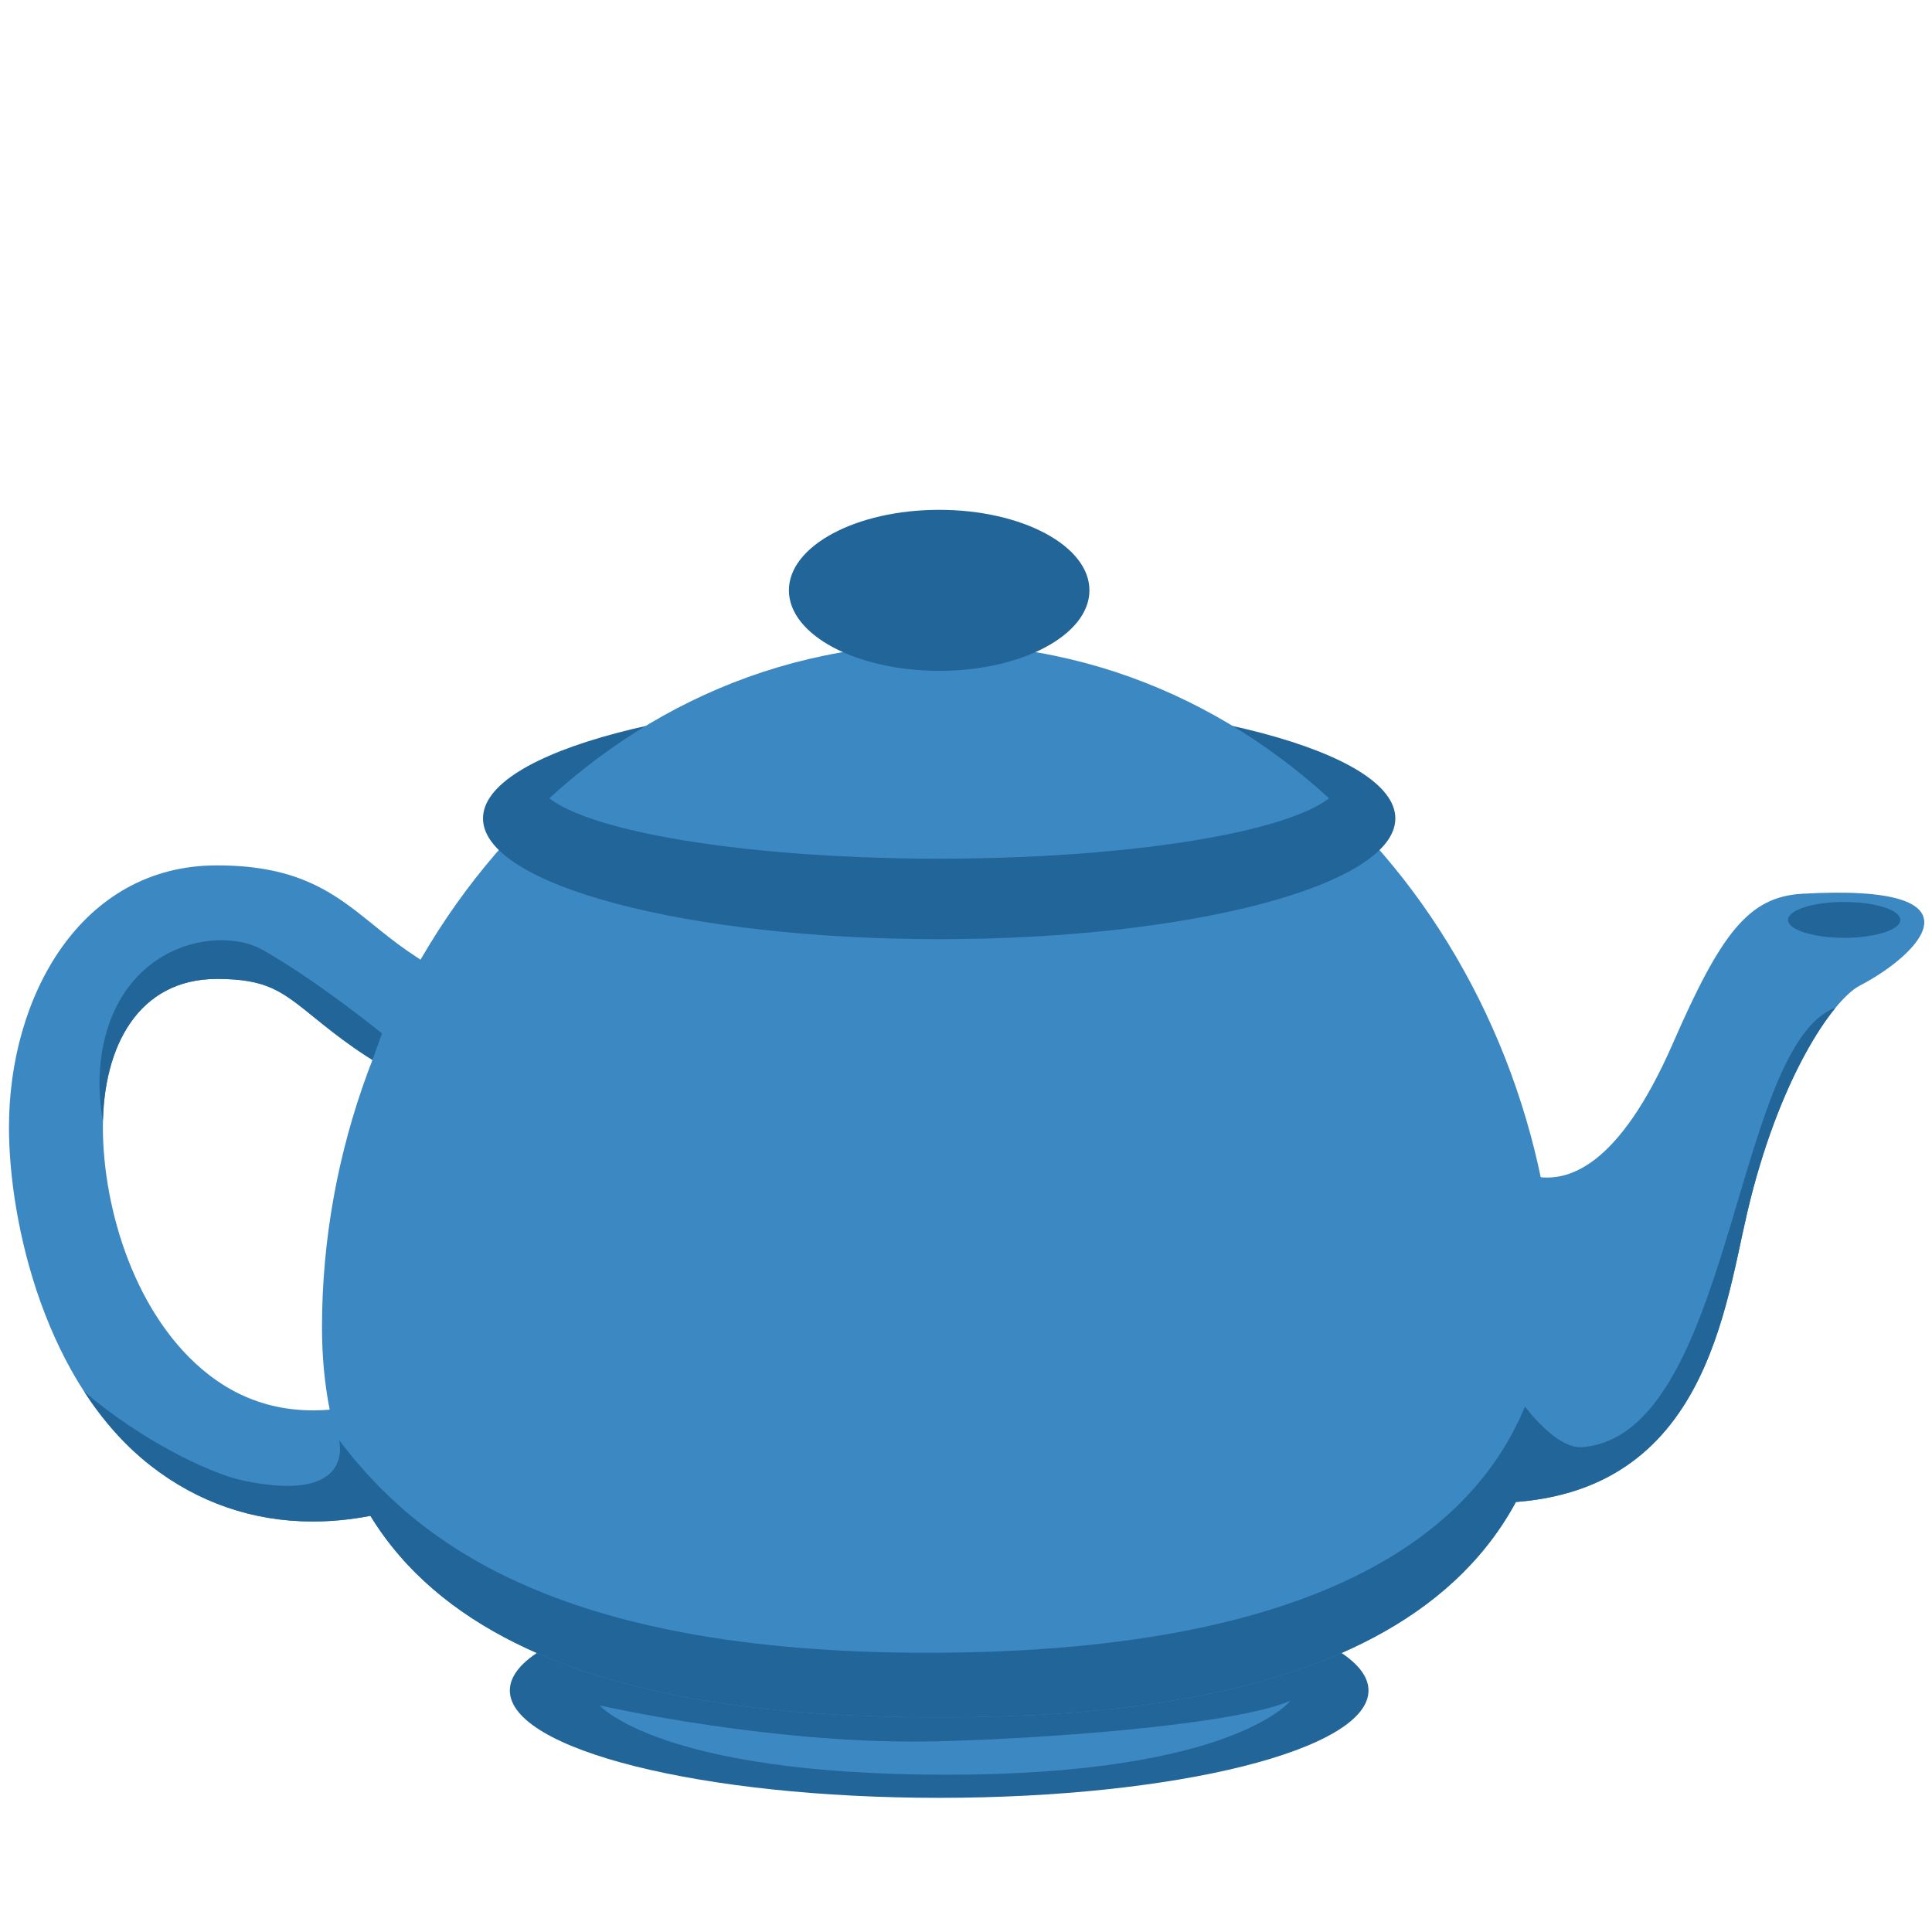
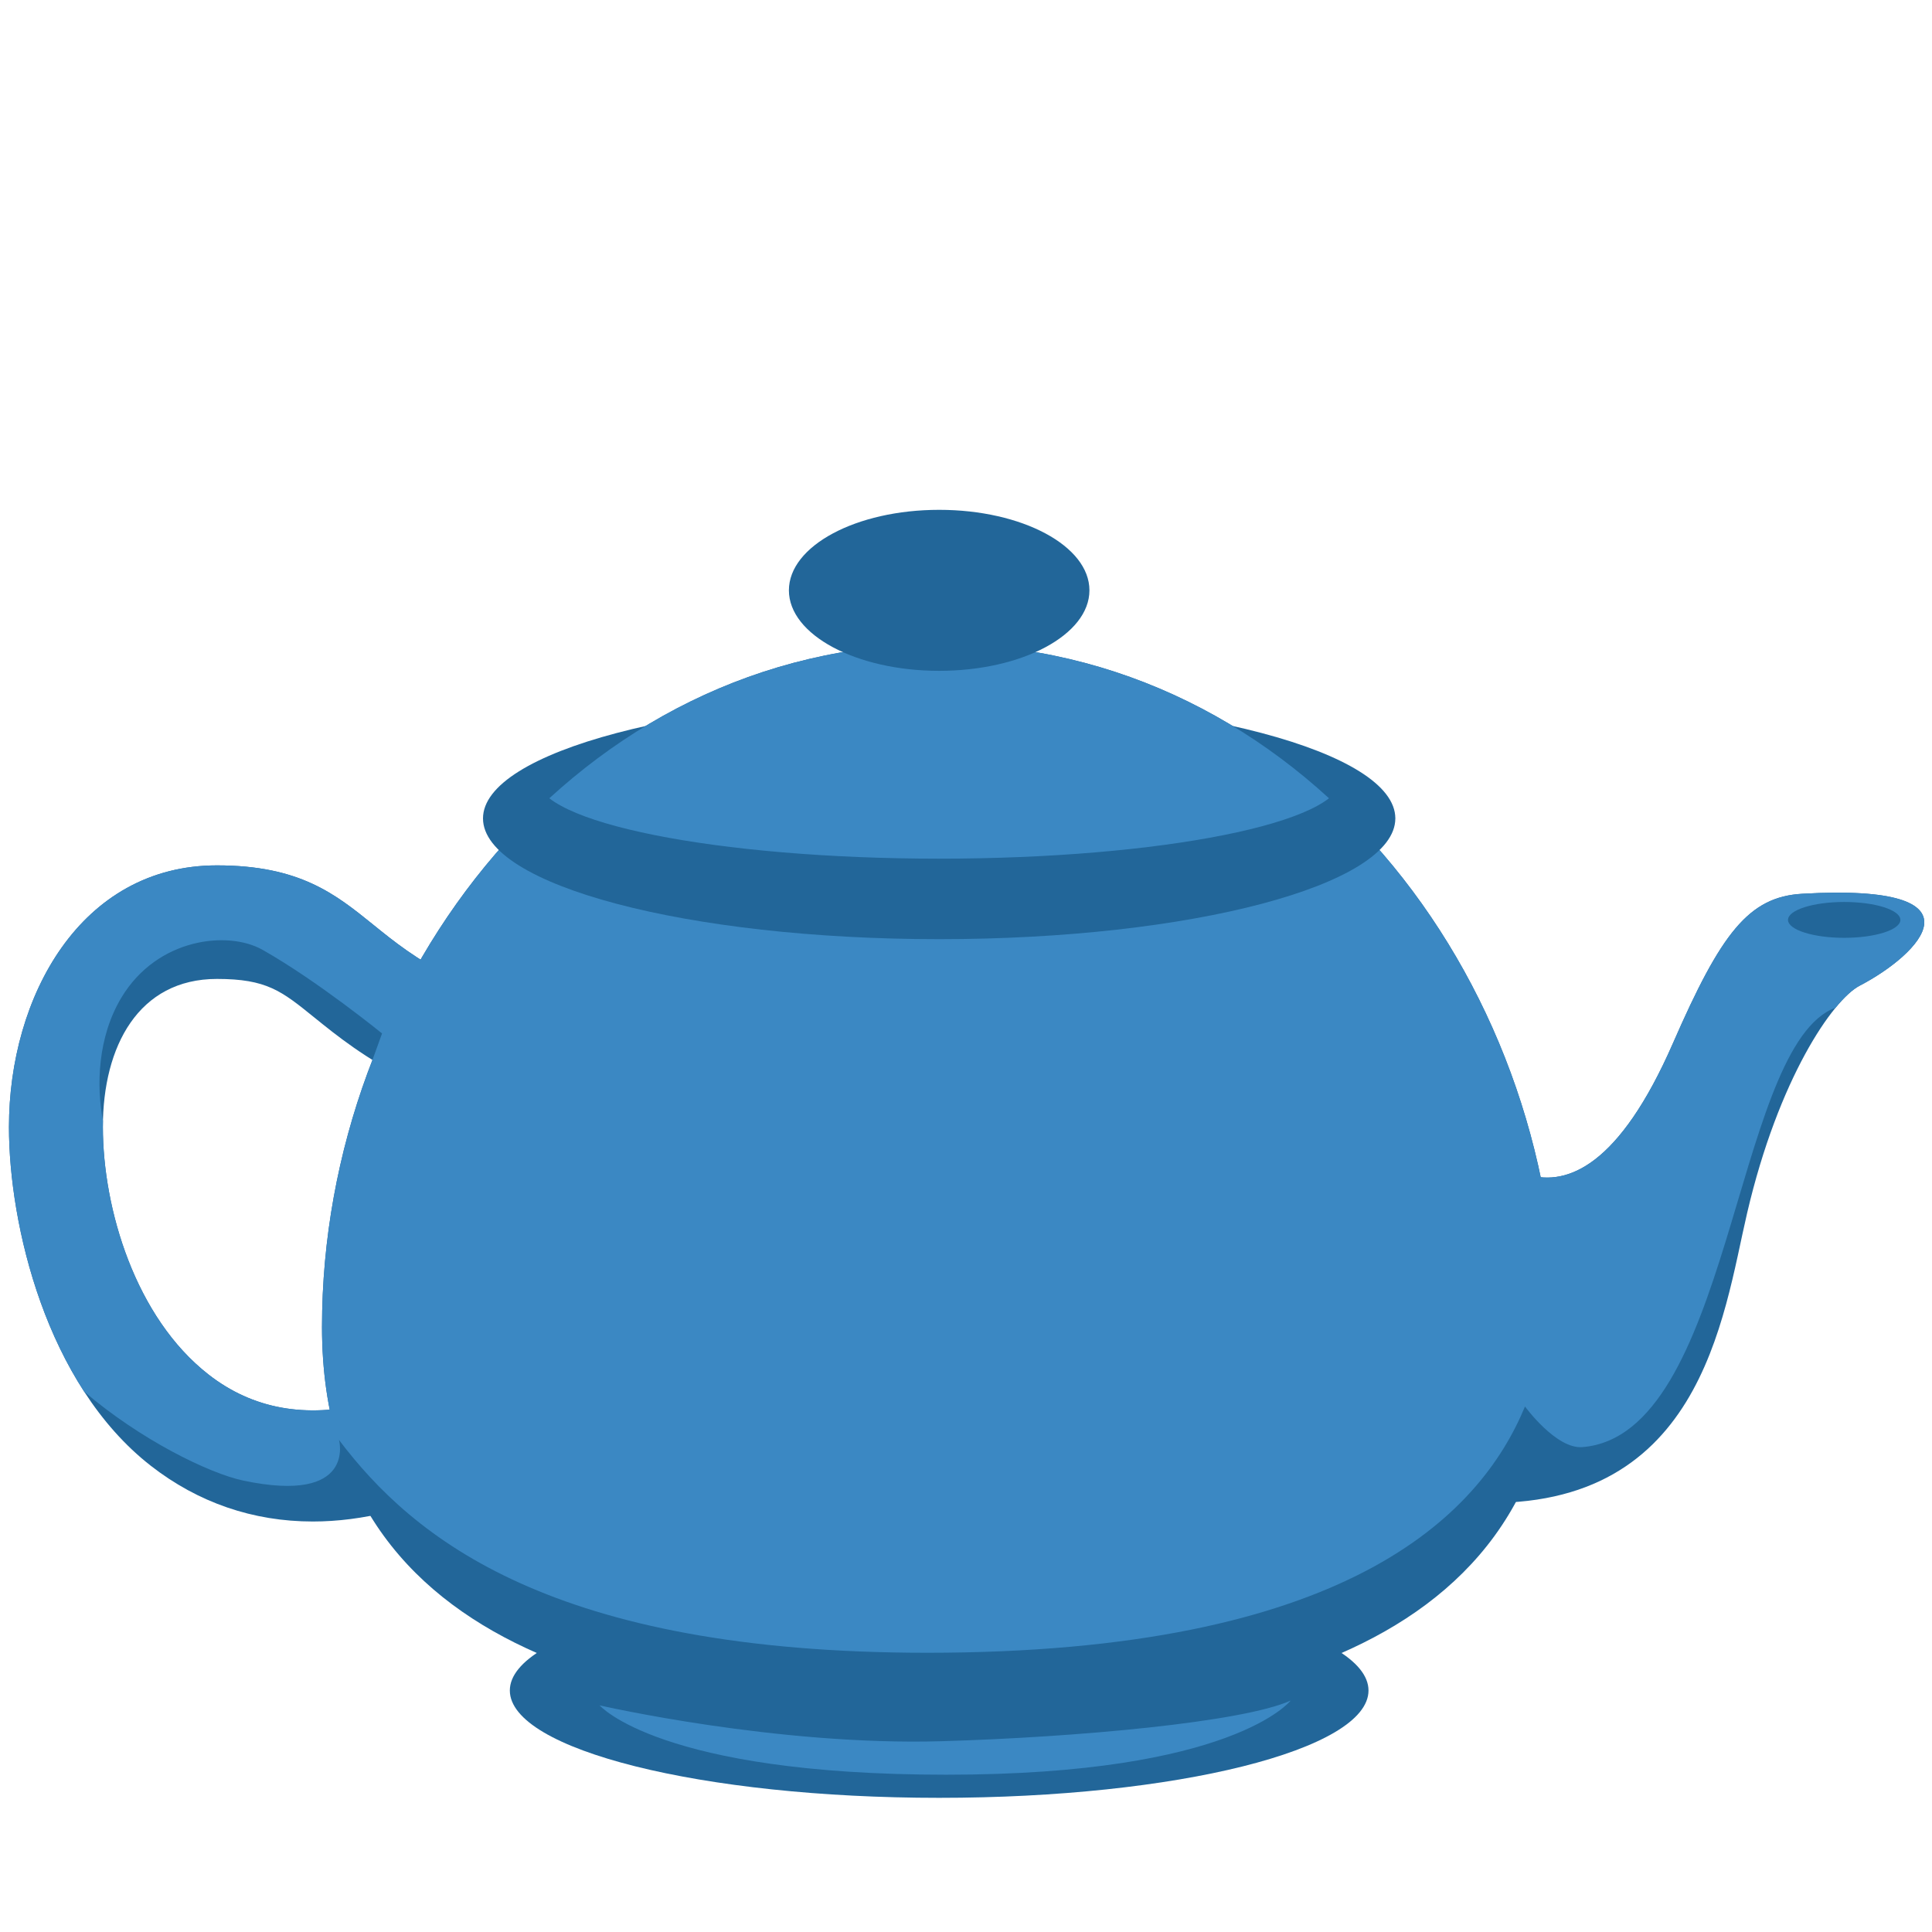
<svg xmlns="http://www.w3.org/2000/svg" viewBox="0 0 36 36">
  <defs>
    <clipPath id="teapot1">
			same
			<path d="M 33.582,16.654 c 3.518,-0.202 2.185,1.133 1.072,1.712 c -0.505,0.262 -1.515,1.738 -2.098,4.234 c -0.455,1.948 -0.847,5.658 -5.213,5.391 c -2.994,-0.183 -0.045,-7.084 -0.045,-7.084 s 1.871,3.119 3.876,-1.47 c 0.895,-2.049 1.409,-2.726 2.408,-2.783 Z" fill="#3B88C3" />
      <path d="M 5.829,28.351 c -1.112,0 -2.138,-0.351 -3.021,-1.04 c -1.95,-1.522 -2.641,-4.499 -2.641,-6.311 c 0,-2.422 1.331,-4.875 3.875,-4.875 c 1.546,0 2.209,0.537 2.911,1.104 c 0.394,0.319 0.801,0.648 1.48,0.988 l -0.782,1.931 c -0.849,-0.424 -1.375,-0.85 -1.798,-1.192 c -0.607,-0.491 -0.884,-0.715 -1.811,-0.715 c -1.46,0 -2.125,1.254 -2.125,2.759 c 0,1.531 0.608,3.551 1.967,4.611 c 0.822,0.643 1.815,0.822 2.945,0.54 l 0.425,2.017 c -0.486,0.122 -0.963,0.183 -1.425,0.183 Z" fill="#3B88C3" />
      <path d="M 29,24.727 c 0,6.527 -6.9,7.273 -11.5,7.273 s -11.5,-0.746 -11.5,-7.273 s 4.775,-12.727 11.5,-12.727 s 11.5,6.2 11.5,12.727 Z" fill="#3B88C3" />
    </clipPath>
  </defs>
	lid back
	<path d="M9,15.25 a 8.5,2.25 0 01 17,0 Z" fill="#269" />
	
	base
	<g>
    <ellipse fill="#269" cx="17.5" cy="31.5" rx="8" ry="2" />
    <path d="M 11.173,31.777 s 3.297,0.757 6.371,0.668 c 2.539,-0.074 5.614,-0.356 6.505,-0.757 c 0,0 -1.069,1.381 -6.416,1.381 s -6.46,-1.292 -6.46,-1.292 Z" fill="#3B88C3" />
  </g>
	
- 	teapot
- 	<g>
-     <path d="M 33.582,16.654 c 3.518,-0.202 2.185,1.133 1.072,1.712 c -0.505,0.262 -1.515,1.738 -2.098,4.234 c -0.455,1.948 -0.847,5.658 -5.213,5.391 c -2.994,-0.183 -0.045,-7.084 -0.045,-7.084 s 1.871,3.119 3.876,-1.47 c 0.895,-2.049 1.409,-2.726 2.408,-2.783 Z" fill="#3B88C3" />
-     <path d="M 5.829,28.351 c -1.112,0 -2.138,-0.351 -3.021,-1.04 c -1.95,-1.522 -2.641,-4.499 -2.641,-6.311 c 0,-2.422 1.331,-4.875 3.875,-4.875 c 1.546,0 2.209,0.537 2.911,1.104 c 0.394,0.319 0.801,0.648 1.48,0.988 l -0.782,1.931 c -0.849,-0.424 -1.375,-0.85 -1.798,-1.192 c -0.607,-0.491 -0.884,-0.715 -1.811,-0.715 c -1.46,0 -2.125,1.254 -2.125,2.759 c 0,1.531 0.608,3.551 1.967,4.611 c 0.822,0.643 1.815,0.822 2.945,0.54 l 0.425,2.017 c -0.486,0.122 -0.963,0.183 -1.425,0.183 Z" fill="#3B88C3" />
-     <path d="M 29,24.727 c 0,6.527 -6.9,7.273 -11.5,7.273 s -11.5,-0.746 -11.5,-7.273 s 4.775,-12.727 11.5,-12.727 s 11.5,6.2 11.5,12.727 Z" fill="#3B88C3" />
- 		
- 		shadow (redone)
- 		<g fill="#269" clip-path="url(#teapot1)">
-       <path d="M 1.569,25.931 c 1.04,0.89 2.318,1.521 2.966,1.658 c 2.112,0.445 1.782,-0.757 1.782,-0.757 c 1.381,1.826 3.965,3.965 10.96,3.965 c 7.797,0 10.292,-2.54 11.139,-4.589 c 0,0 0.58,0.796 1.069,0.757 c 2.762,-0.223 2.807,-7.262 4.633,-8.153 c 0.031,-0.015 0.052,-0.018 0.082,-0.031 h1.8 v17.219 h-36 v-10.069 h1.569 Z" />
-       <path d="M 1.922,20.905 c -0.131,-0.674 -0.102,-1.58 0.34,-2.316 c 0.669,-1.114 1.989,-1.253 2.629,-0.891 c 1.025,0.579 2.228,1.559 2.228,1.559 l -0.179,0.494 l -1.66,1.154 h-3.358 Z" />
-     </g>
- 		hole
- 		<ellipse fill="#269" cx="34.364" cy="17.141" rx="1.047" ry=".334" />
+ 	INVERTED
+ 	
+ 	<g fill="#269">
+     <path d="M 33.582,16.654 c 3.518,-0.202 2.185,1.133 1.072,1.712 c -0.505,0.262 -1.515,1.738 -2.098,4.234 c -0.455,1.948 -0.847,5.658 -5.213,5.391 c -2.994,-0.183 -0.045,-7.084 -0.045,-7.084 s 1.871,3.119 3.876,-1.47 c 0.895,-2.049 1.409,-2.726 2.408,-2.783 Z" />
+     <path d="M 5.829,28.351 c -1.112,0 -2.138,-0.351 -3.021,-1.04 c -1.95,-1.522 -2.641,-4.499 -2.641,-6.311 c 0,-2.422 1.331,-4.875 3.875,-4.875 c 1.546,0 2.209,0.537 2.911,1.104 c 0.394,0.319 0.801,0.648 1.48,0.988 l -0.782,1.931 c -0.849,-0.424 -1.375,-0.85 -1.798,-1.192 c -0.607,-0.491 -0.884,-0.715 -1.811,-0.715 c -1.46,0 -2.125,1.254 -2.125,2.759 c 0,1.531 0.608,3.551 1.967,4.611 c 0.822,0.643 1.815,0.822 2.945,0.54 l 0.425,2.017 c -0.486,0.122 -0.963,0.183 -1.425,0.183 Z" />
+     <path d="M 29,24.727 c 0,6.527 -6.9,7.273 -11.5,7.273 s -11.5,-0.746 -11.5,-7.273 s 4.775,-12.727 11.5,-12.727 s 11.5,6.2 11.5,12.727 Z" />
+ 		todo: constrain this just to the region around the shadows
+ 	</g>
+   <g clip-path="url(#teapot1)" fill="#3B88C3">
+     <path d="M 0,0 V36 H36 V0 Z M 1.569,25.931 c 1.04,0.89 2.318,1.521 2.966,1.658 c 2.112,0.445 1.782,-0.757 1.782,-0.757 c 1.381,1.826 3.965,3.965 10.96,3.965 c 7.797,0 10.292,-2.54 11.139,-4.589 c 0,0 0.58,0.796 1.069,0.757 c 2.762,-0.223 2.807,-7.262 4.633,-8.153 c 0.031,-0.015 0.052,-0.018 0.082,-0.031 h1.8 v17.219 h-36 v-10.069 h1.569 Z M 1.922,20.905 c -0.131,-0.674 -0.102,-1.58 0.34,-2.316 c 0.669,-1.114 1.989,-1.253 2.629,-0.891 c 1.025,0.579 2.228,1.559 2.228,1.559 l -0.179,0.494 l -1.66,1.154 h-3.358 Z" />
  </g>
+ 	hole
+ 	<ellipse fill="#269" cx="34.364" cy="17.141" rx="1.047" ry=".334" />
	
	lid 2
	<path d="M 26,15.25 a 8.5,2.25 0 01 -17,0 l 1,-0.75 a 7.5,1.5 0 00 15,0 l 1,0.75 Z" fill="#269" />
  <ellipse fill="#269" cx="17.5" cy="11" rx="2.8" ry="1.5" />
</svg>
